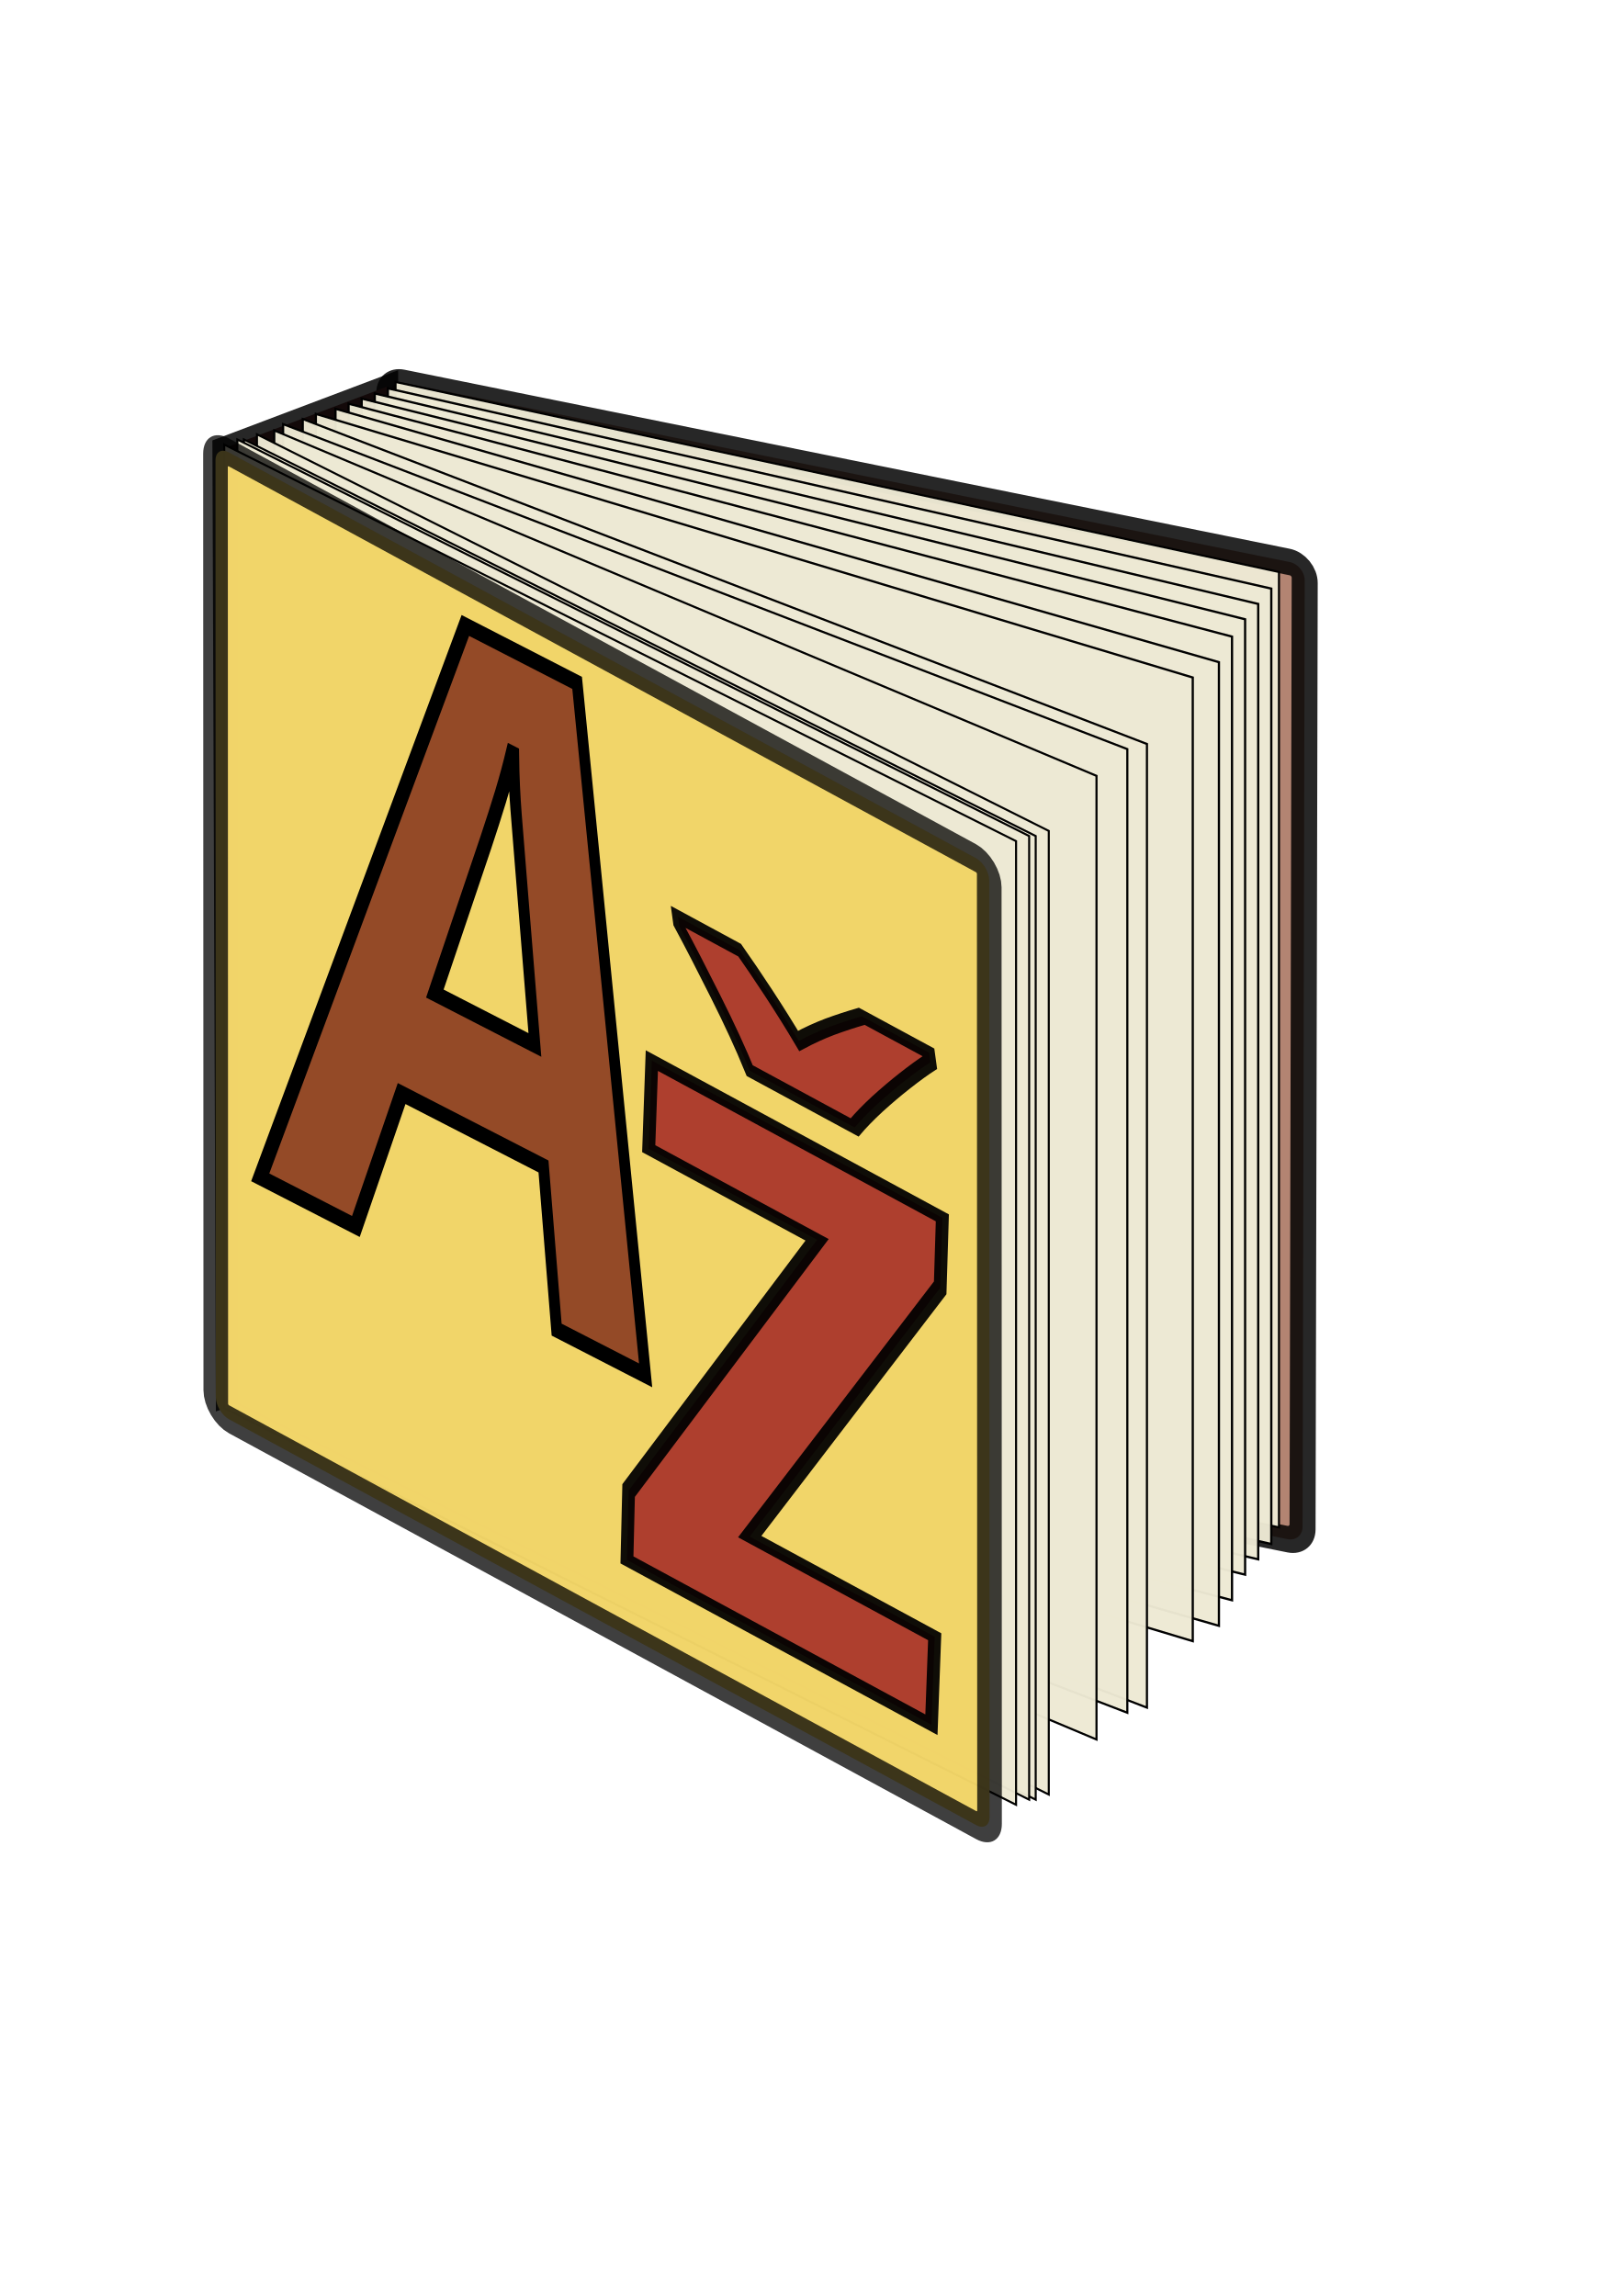
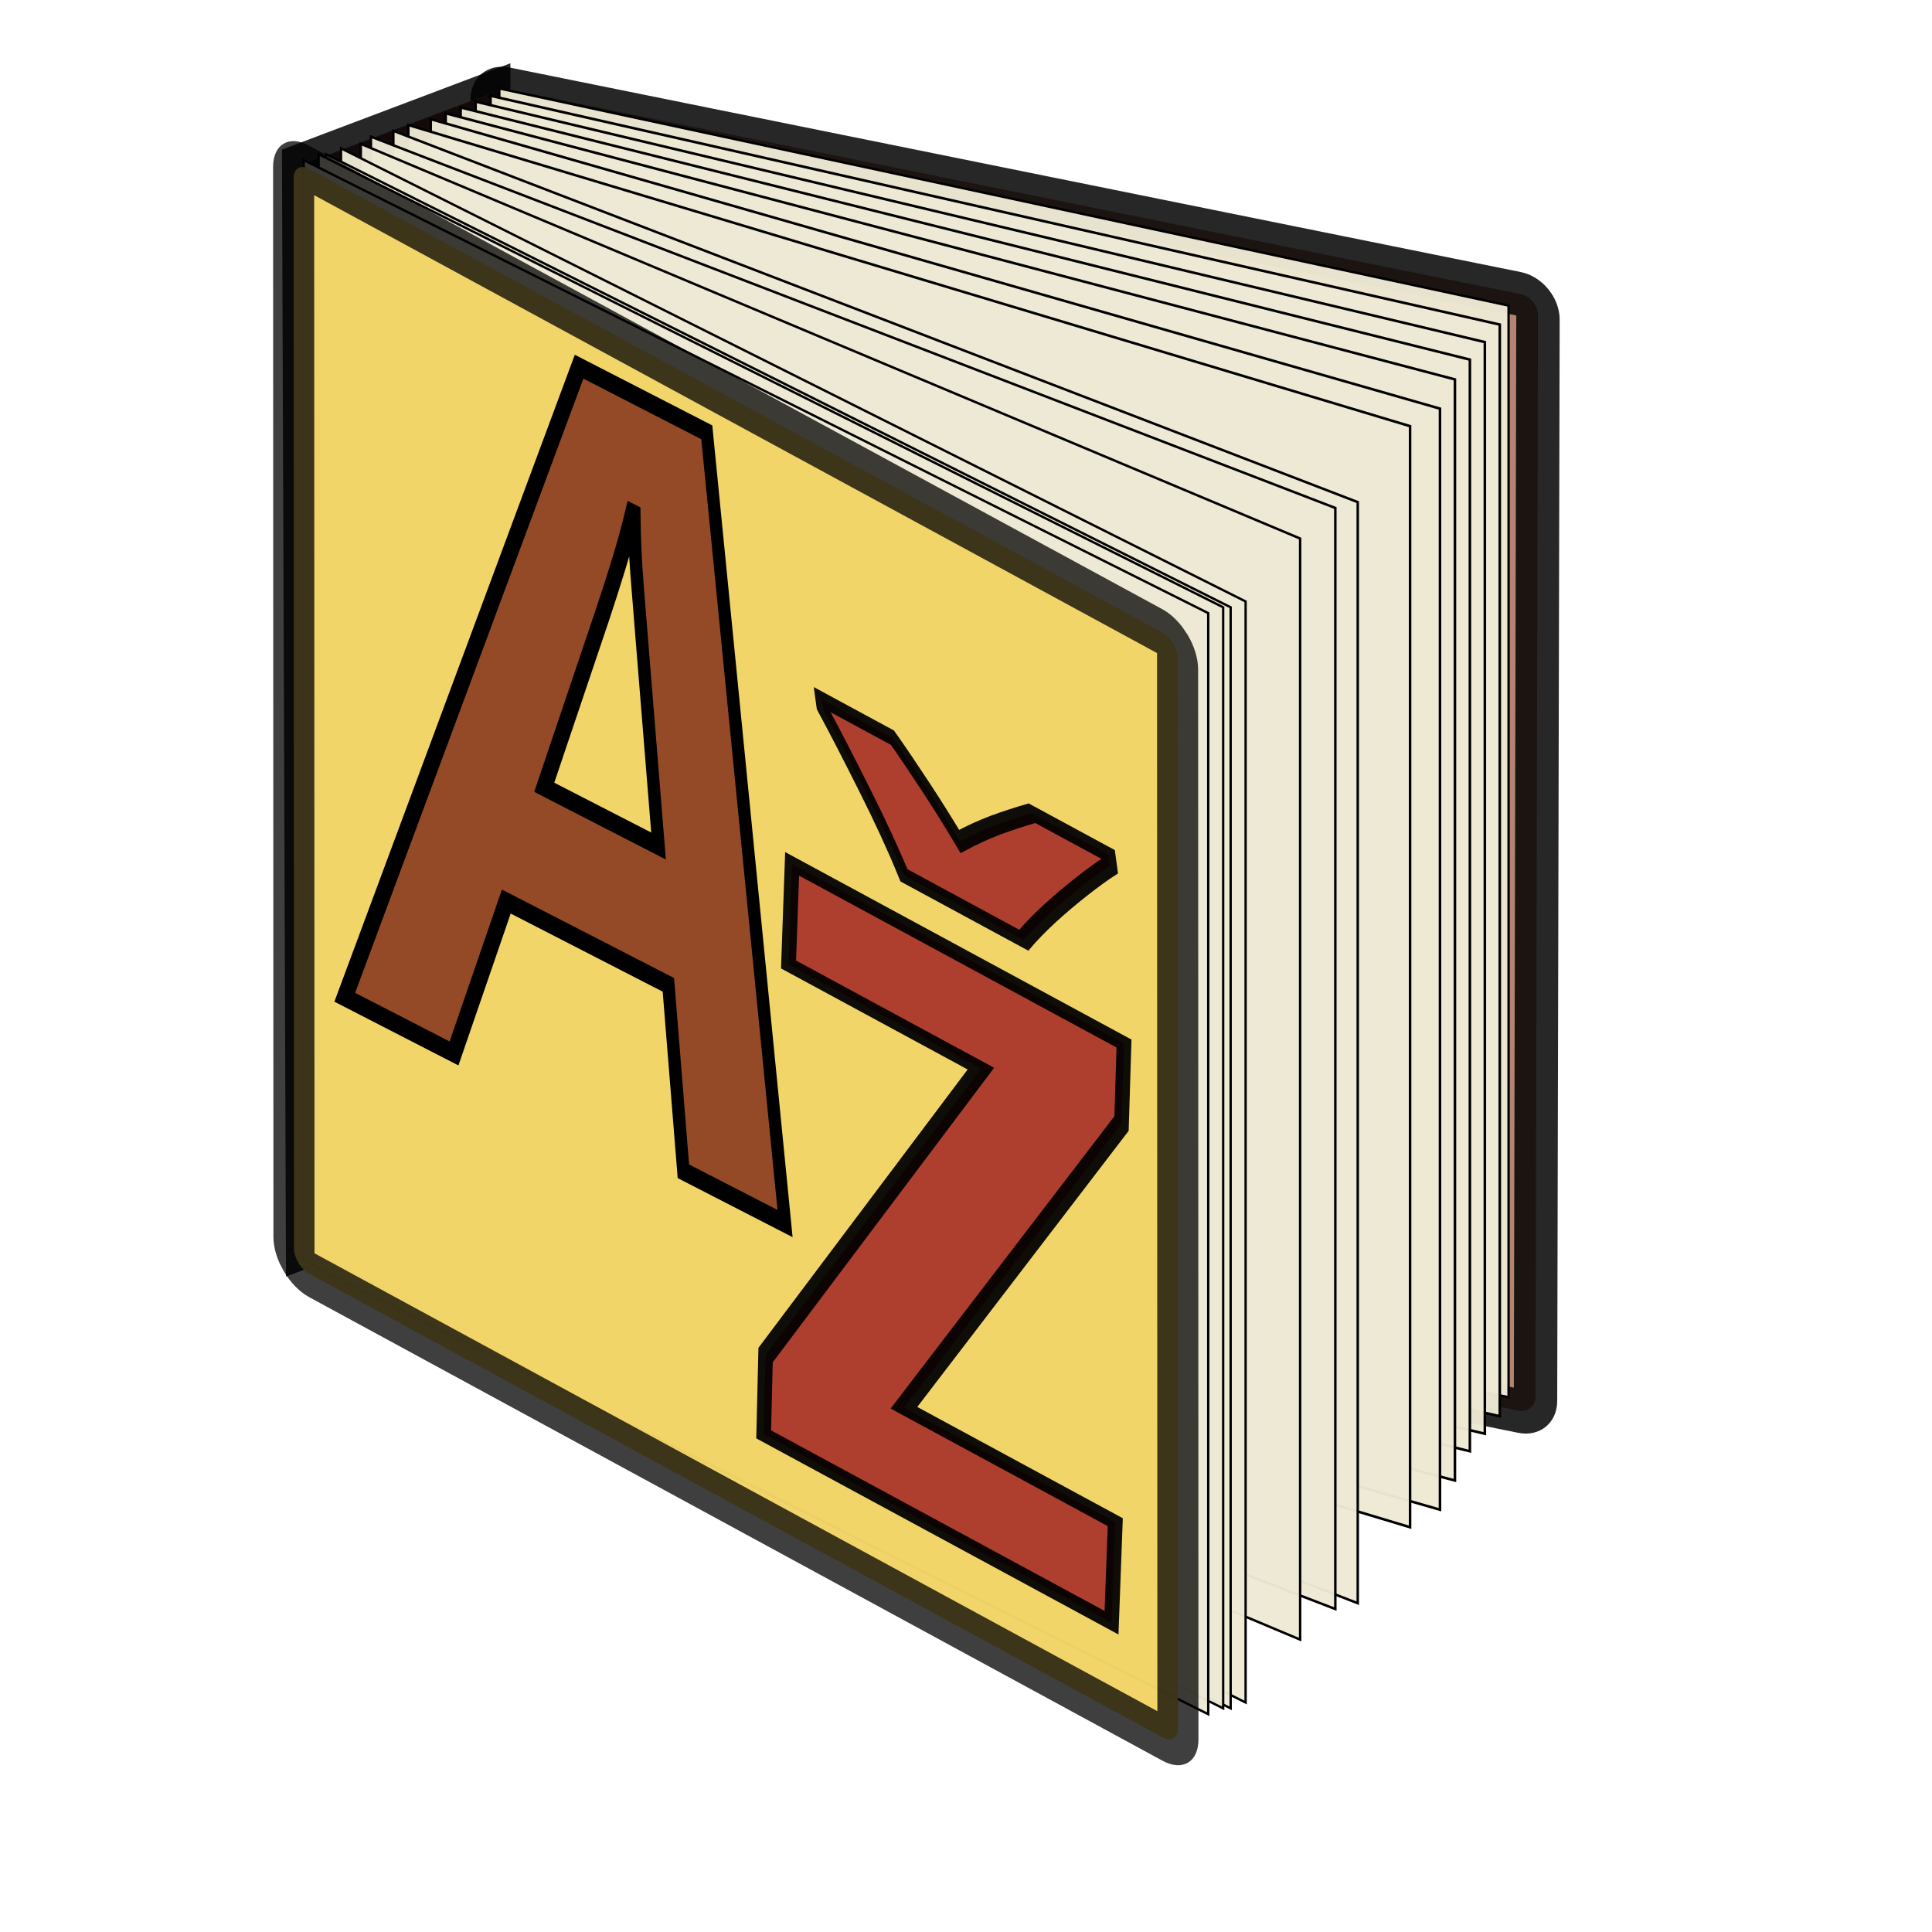
- <svg xmlns="http://www.w3.org/2000/svg" xmlns:xlink="http://www.w3.org/1999/xlink" id="svg602" width="210mm" height="297mm" xml:space="preserve">
+ <svg xmlns="http://www.w3.org/2000/svg" xmlns:xlink="http://www.w3.org/1999/xlink" id="svg602" width="620pt" height="620pt" xml:space="preserve">
  <defs id="defs604">
    <linearGradient id="linearGradient612">
      <stop style="stop-color:#d9bf3a;stop-opacity:1;" offset="0" id="stop613" />
      <stop style="stop-color:#cd8f17;stop-opacity:1;" offset="1" id="stop614" />
    </linearGradient>
    <linearGradient xlink:href="#linearGradient612" id="linearGradient615" />
    <radialGradient xlink:href="#linearGradient612" id="radialGradient616" cx="0.5" cy="0.5" r="0.5" fx="0.5" fy="0.5" />
    <linearGradient xlink:href="#linearGradient612" id="linearGradient701" x1="1.021" y1="-1.46422498e-2" x2="0.24" y2="0.896" />
    <radialGradient xlink:href="#linearGradient612" id="radialGradient702" />
    <linearGradient xlink:href="#linearGradient612" id="linearGradient641" />
  </defs>
-   <rect style="font-size:12;fill:#b38472;fill-rule:evenodd;stroke:#000000;stroke-width:12.972;stroke-opacity:0.844;" id="rect609" width="456.538" height="477.718" x="194.505" y="147.184" ry="7.503" transform="matrix(0.980148,0.198266,-2.266381e-3,0.999997,0,0)" />
-   <rect style="font-size:12;fill:#793d38;fill-rule:evenodd;stroke:#000000;stroke-width:11.935;stroke-opacity:0.844;" id="rect617" width="85.12" height="462.823" x="115.983" y="260.178" transform="matrix(0.93543,-0.353513,3.598308e-3,0.999994,0,0)" />
-   <rect style="font-size:12;fill:#eeead4;fill-opacity:0.965;fill-rule:evenodd;stroke:#000000;stroke-width:1.052;" id="rect645" width="441.724" height="467.097" x="197.768" y="145.142" transform="matrix(0.977633,0.21032,0,1,0,0)" />
-   <rect style="font-size:12;fill:#eeead4;fill-opacity:0.965;fill-rule:evenodd;stroke:#000000;stroke-width:1.131;stroke-dashoffset:0;" id="rect646" width="442.801" height="467.097" x="194.398" y="146.88" transform="matrix(0.975251,0.221101,0,1,0,0)" />
-   <rect style="font-size:12;fill:#eeead4;fill-opacity:0.965;stroke:#000000;stroke-width:1.126;" id="rect647" width="443.934" height="467.097" x="188.319" y="148.71" transform="matrix(0.972764,0.231799,0,1,0,0)" />
-   <rect style="font-size:12;fill:#eeead4;fill-opacity:0.965;stroke:#000000;stroke-width:1.128;" id="rect648" width="445.12" height="467.097" x="182.227" y="150.687" transform="matrix(0.970173,0.242415,0,1,0,0)" />
-   <rect style="font-size:12;fill:#eeead4;fill-opacity:0.965;stroke:#000000;stroke-width:1.134;" id="rect649" width="446.606" height="471.124" x="176.219" y="152.429" transform="matrix(0.966945,0.254984,0,1,0,0)" />
-   <rect style="font-size:12;fill:#eeead4;fill-opacity:0.965;stroke:#000000;stroke-width:1.138;" id="rect650" width="449.26" height="471.124" x="170.611" y="152.818" transform="matrix(0.961233,0.275736,0,1,0,0)" />
-   <rect style="font-size:12;fill:#eeead4;fill-opacity:0.965;stroke:#000000;stroke-width:1.136;" id="rect651" width="447.6" height="471.124" x="161.228" y="155.939" transform="matrix(0.957651,0.287931,0,1,0,0)" />
-   <rect style="font-size:12;fill:#eeead4;fill-opacity:0.965;stroke:#000000;stroke-width:1.129;" id="rect652" width="442.178" height="471.124" x="158.593" y="147.878" transform="matrix(0.93322,0.359305,0,1,0,0)" />
-   <rect style="font-size:12;fill:#eeead4;fill-opacity:0.965;stroke:#000000;stroke-width:1.129;" id="rect653" width="442.18" height="471.124" x="148.311" y="154.072" transform="matrix(0.93322,0.359305,0,1,0,0)" />
-   <rect style="font-size:12;fill:#eeead4;fill-opacity:0.965;stroke:#000000;stroke-width:1.121;" id="rect654" width="435.959" height="471.124" x="145.43" y="154.106" transform="matrix(0.921925,0.387368,0,1,0,0)" />
-   <rect style="font-size:12;fill:#eeead4;fill-opacity:0.965;stroke:#000000;stroke-width:1.117;" id="rect655" width="432.901" height="471.124" x="140.487" y="149.443" transform="matrix(0.894106,0.447855,0,1,0,0)" />
-   <rect style="font-size:12;fill:#eeead4;fill-opacity:0.965;stroke:#000000;stroke-width:1.117;" id="rect656" width="432.901" height="471.124" x="133.332" y="155.147" transform="matrix(0.894106,0.447855,0,1,0,0)" />
-   <rect style="font-size:12;fill:#eeead4;fill-opacity:0.965;stroke:#000000;stroke-width:1.117;" id="rect657" width="432.9" height="471.124" x="129.754" y="156.75" transform="matrix(0.894106,0.447855,0,1,0,0)" />
-   <rect style="font-size:12;fill:#eeead4;fill-opacity:0.965;stroke:#000000;stroke-width:1.117;" id="rect658" width="432.9" height="471.124" x="122.598" y="162.454" transform="matrix(0.894106,0.447855,0,1,0,0)" />
-   <rect style="font-size:12;fill:#f1d467;fill-opacity:0.979;fill-rule:evenodd;stroke:#000000;stroke-width:13.706;stroke-opacity:0.753;" id="rect610" width="430.432" height="472.758" x="119.819" y="160.426" ry="7.426" transform="matrix(0.878707,0.477361,3.146383e-4,1,0,0)" />
-   <text style="fill:#792215;stroke:#000000;font-family:Bitstream Charter;font-style:italic;font-weight:bold;font-size:72;fill-opacity:0.776;stroke-opacity:1;stroke-width:1pt;stroke-linejoin:miter;stroke-linecap:butt;text-anchor:start;writing-mode:lr;" x="30.291" y="81.625" id="text642" xml:space="preserve" transform="matrix(4.16762,2.141744,0.232119,6.370165,0,0)">
-     <tspan x="30.291" y="81.625" id="tspan651" style="stroke:#000000;stroke-opacity:1;fill:#792215;fill-opacity:0.776;">A</tspan>
+   <rect style="font-size:12;fill:#b38472;fill-rule:evenodd;stroke:#000000;stroke-width:18.935;stroke-opacity:0.844;" id="rect609" width="456.538" height="477.718" x="214.865" y="-5.741" ry="7.503" transform="matrix(0.980148,0.198266,-2.266382e-3,0.999997,0,0)" />
+   <rect style="font-size:12;fill:#793d38;fill-rule:evenodd;stroke:#000000;stroke-width:19.373;stroke-opacity:0.844;" id="rect617" width="85.12" height="462.823" x="138.23" y="119.154" transform="matrix(0.93543,-0.353513,3.598306e-3,0.999994,0,0)" />
+   <rect style="font-size:12;fill:#eeead4;fill-opacity:0.965;fill-rule:evenodd;stroke:#000000;stroke-width:1.052;" id="rect645" width="441.724" height="467.097" x="218.536" y="-8.113" transform="matrix(0.977633,0.21032,0,1,0,0)" />
+   <rect style="font-size:12;fill:#eeead4;fill-opacity:0.965;fill-rule:evenodd;stroke:#000000;stroke-width:1.131;stroke-dashoffset:0;" id="rect646" width="442.802" height="467.097" x="215.216" y="-6.61" transform="matrix(0.975251,0.221101,0,1,0,0)" />
+   <rect style="font-size:12;fill:#eeead4;fill-opacity:0.965;stroke:#000000;stroke-width:1.126;" id="rect647" width="443.934" height="467.097" x="209.19" y="-5.016" transform="matrix(0.972764,0.231799,0,1,0,0)" />
+   <rect style="font-size:12;fill:#eeead4;fill-opacity:0.965;stroke:#000000;stroke-width:1.128;" id="rect648" width="445.12" height="467.097" x="203.155" y="-3.273" transform="matrix(0.970173,0.242415,0,1,0,0)" />
+   <rect style="font-size:12;fill:#eeead4;fill-opacity:0.965;stroke:#000000;stroke-width:1.134;" id="rect649" width="446.606" height="471.124" x="197.216" y="-1.813" transform="matrix(0.966945,0.254984,0,1,0,0)" />
+   <rect style="font-size:12;fill:#eeead4;fill-opacity:0.965;stroke:#000000;stroke-width:1.138;" id="rect650" width="449.26" height="471.124" x="191.732" y="-1.893" transform="matrix(0.961233,0.275736,0,1,0,0)" />
+   <rect style="font-size:12;fill:#eeead4;fill-opacity:0.965;stroke:#000000;stroke-width:1.136;" id="rect651" width="447.6" height="471.124" x="182.429" y="0.948" transform="matrix(0.957651,0.287931,0,1,0,0)" />
+   <rect style="font-size:12;fill:#eeead4;fill-opacity:0.965;stroke:#000000;stroke-width:1.129;" id="rect652" width="442.178" height="471.124" x="180.349" y="-8.827" transform="matrix(0.93322,0.359305,0,1,0,0)" />
+   <rect style="font-size:12;fill:#eeead4;fill-opacity:0.965;stroke:#000000;stroke-width:1.129;" id="rect653" width="442.18" height="471.124" x="170.066" y="-2.632" transform="matrix(0.93322,0.359305,0,1,0,0)" />
+   <rect style="font-size:12;fill:#eeead4;fill-opacity:0.965;stroke:#000000;stroke-width:1.121;" id="rect654" width="435.959" height="471.124" x="167.452" y="-3.312" transform="matrix(0.921925,0.387368,0,1,0,0)" />
+   <rect style="font-size:12;fill:#eeead4;fill-opacity:0.965;stroke:#000000;stroke-width:1.117;" id="rect655" width="432.901" height="471.124" x="163.195" y="-9.614" transform="matrix(0.894106,0.447855,0,1,0,0)" />
+   <rect style="font-size:12;fill:#eeead4;fill-opacity:0.965;stroke:#000000;stroke-width:1.117;" id="rect656" width="432.901" height="471.124" x="156.039" y="-3.91" transform="matrix(0.894106,0.447855,0,1,0,0)" />
+   <rect style="font-size:12;fill:#eeead4;fill-opacity:0.965;stroke:#000000;stroke-width:1.117;" id="rect657" width="432.9" height="471.124" x="152.461" y="-2.307" transform="matrix(0.894106,0.447855,0,1,0,0)" />
+   <rect style="font-size:12;fill:#eeead4;fill-opacity:0.965;stroke:#000000;stroke-width:1.117;" id="rect658" width="432.9" height="471.124" x="145.305" y="3.397" transform="matrix(0.894106,0.447855,0,1,0,0)" />
+   <rect style="font-size:12;fill:#f1d467;fill-opacity:0.979;fill-rule:evenodd;stroke:#000000;stroke-width:20.004;stroke-opacity:0.753;" id="rect610" width="430.432" height="472.758" x="142.981" y="0.481" ry="7.426" transform="matrix(0.878707,0.477361,3.146383e-4,1,0,0)" />
+   <text style="fill:#792215;stroke:#000000;font-family:Bitstream Charter;font-style:italic;font-weight:bold;font-size:72;fill-opacity:0.776;stroke-opacity:1;stroke-width:1pt;stroke-linejoin:miter;stroke-linecap:butt;text-anchor:start;writing-mode:lr;" x="36.582" y="56.137" id="text642" xml:space="preserve" transform="matrix(4.16762,2.141744,0.232119,6.370165,0,0)">
+     <tspan x="36.582" y="56.137" id="tspan651" style="stroke:#000000;stroke-opacity:1;fill:#792215;fill-opacity:0.776;">A</tspan>
  </text>
-   <text style="fill:#a62d27;stroke:#000000;font-family:Bitstream Charter;font-style:italic;font-weight:bold;font-size:64;fill-opacity:0.894;stroke-opacity:0.936;stroke-width:1.251;stroke-linejoin:miter;stroke-linecap:butt;text-anchor:start;writing-mode:lr;stroke-dasharray:none;" x="46.801" y="108.779" id="text680" xml:space="preserve" transform="matrix(4.854878,2.628541,0.814357,5.926362,0,0)">
-     <tspan x="46.801" y="108.779" id="tspan695" style="stroke:#000000;stroke-opacity:0.936;fill:#a62d27;fill-opacity:0.894;stroke-width:1.251;stroke-dasharray:none;">Ž</tspan>
+   <text style="fill:#a62d27;stroke:#000000;font-family:Bitstream Charter;font-style:italic;font-weight:bold;font-size:64;fill-opacity:0.894;stroke-opacity:0.936;stroke-width:1.251;stroke-linejoin:miter;stroke-linecap:butt;text-anchor:start;writing-mode:lr;stroke-dasharray:none;" x="55.872" y="79.633" id="text680" xml:space="preserve" transform="matrix(4.854878,2.628541,0.814357,5.926362,0,0)">
+     <tspan x="55.872" y="79.633" id="tspan695" style="stroke:#000000;stroke-opacity:0.936;fill:#a62d27;fill-opacity:0.894;stroke-width:1.251;stroke-dasharray:none;">Ž</tspan>
  </text>
</svg>
